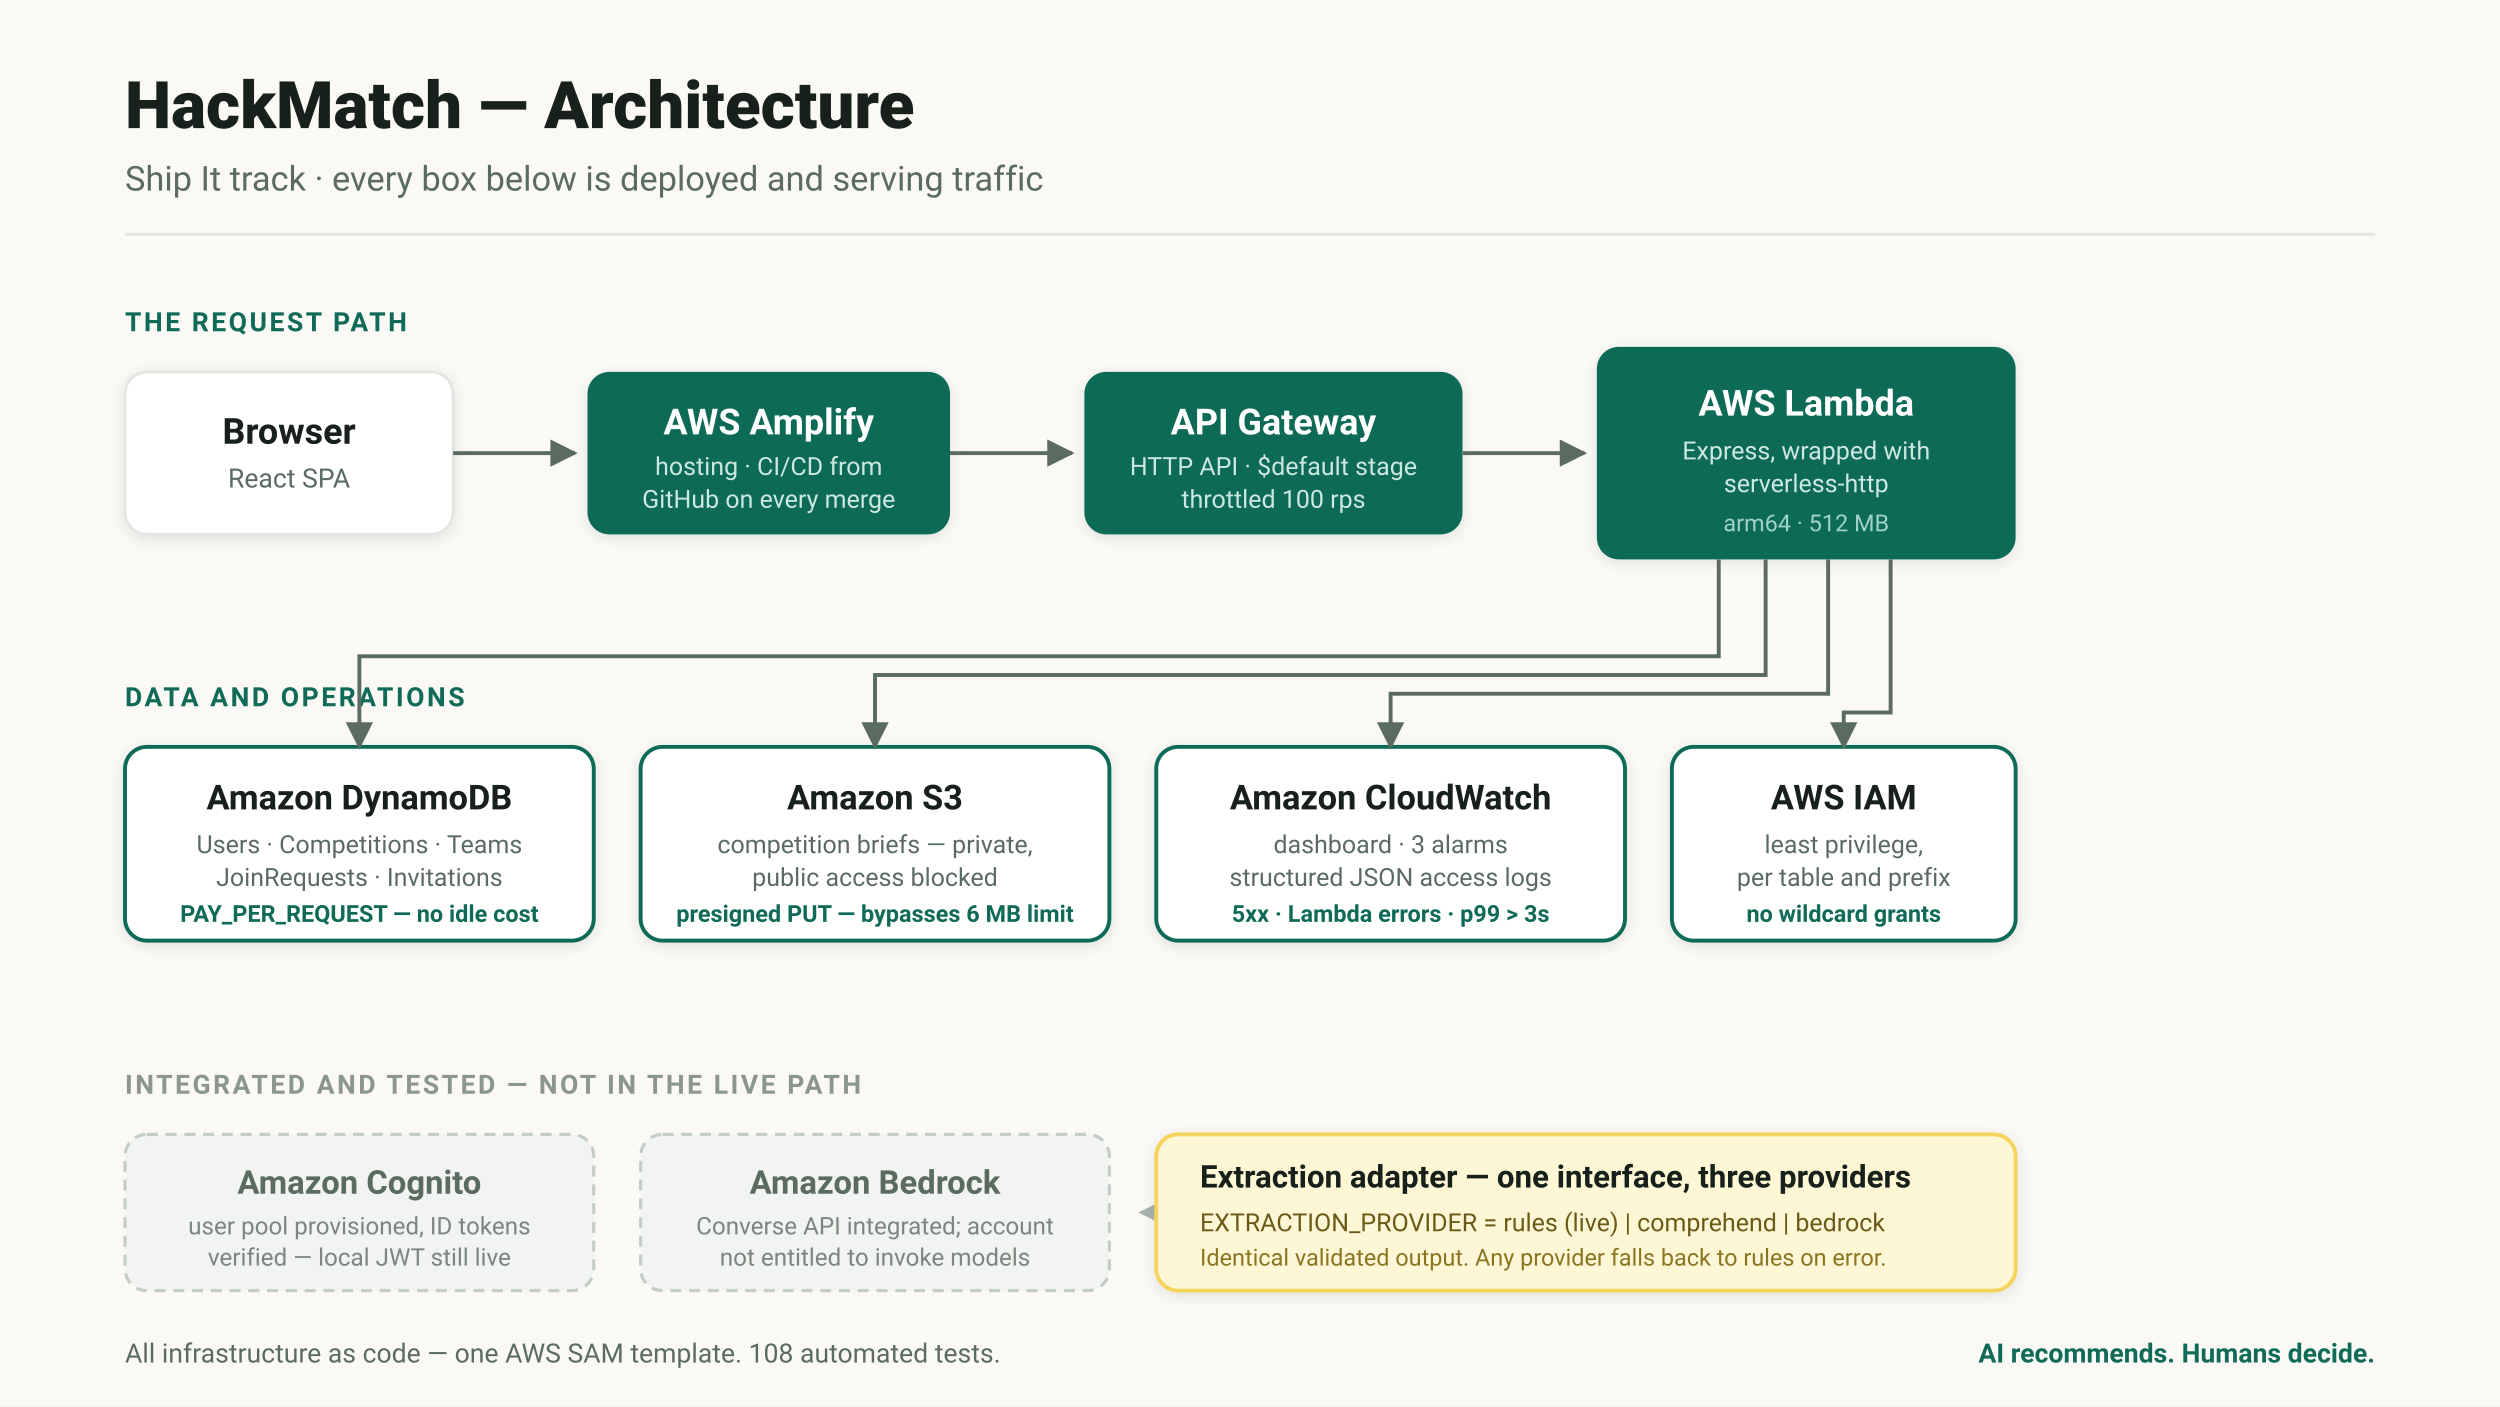
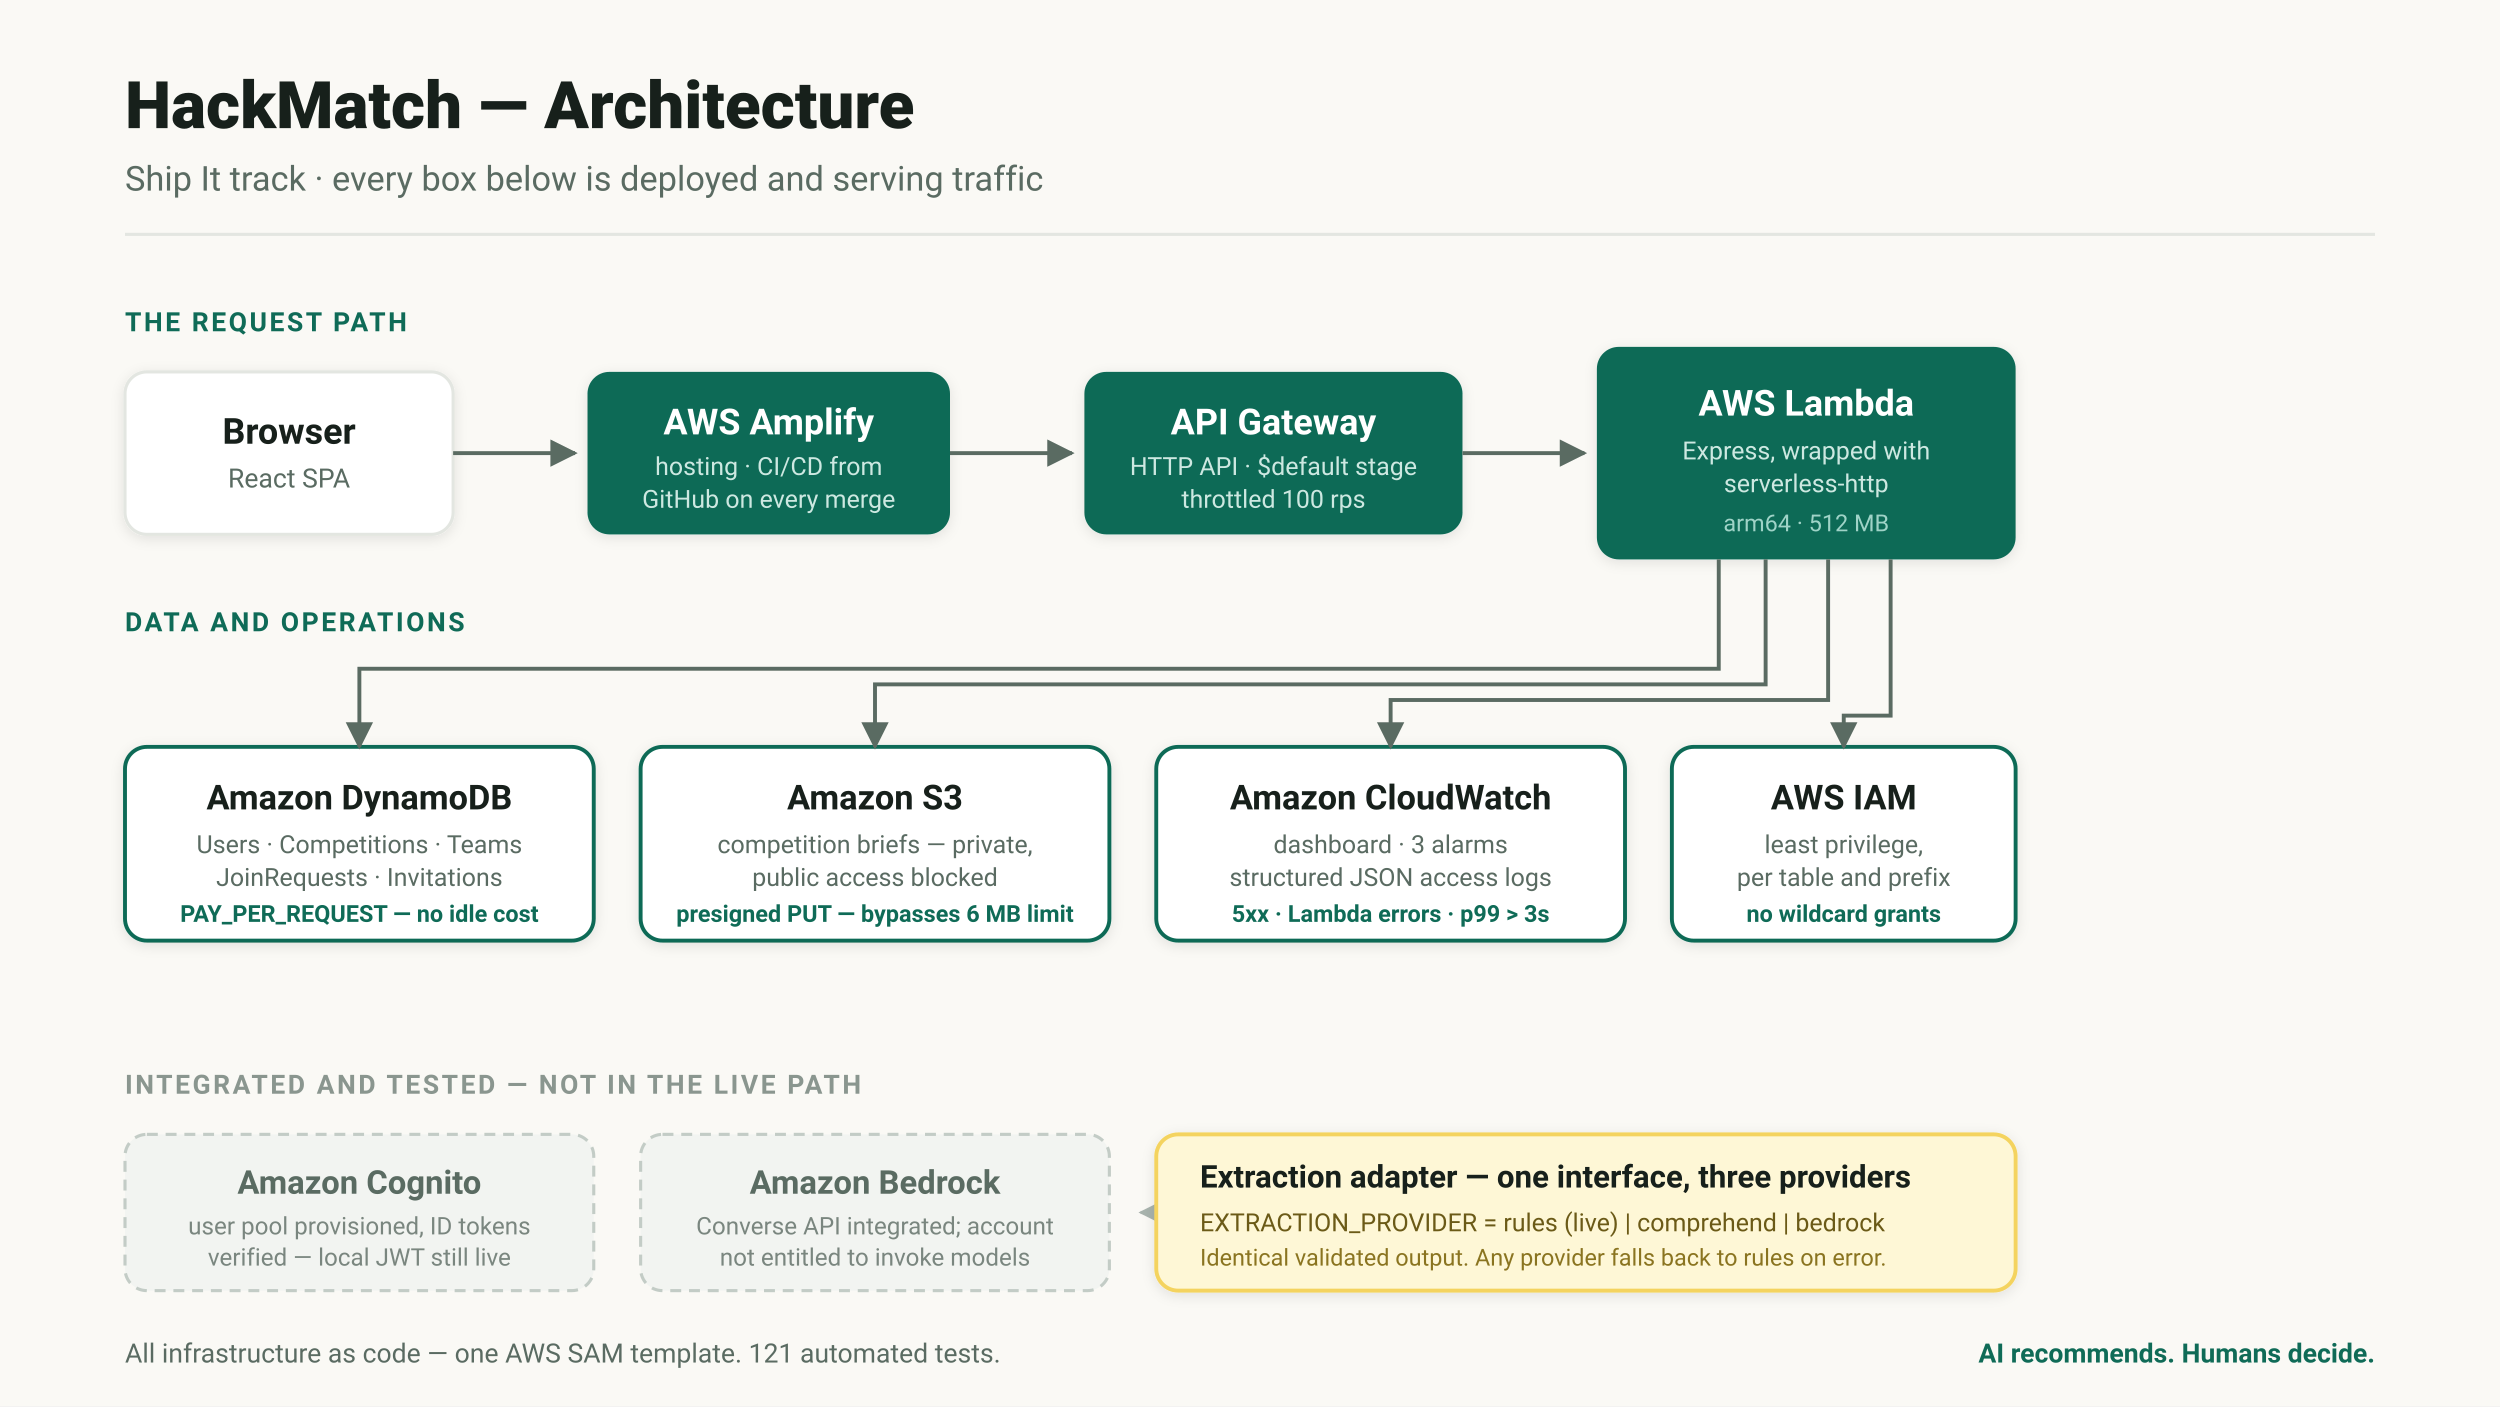
<svg xmlns="http://www.w3.org/2000/svg" viewBox="0 0 1600 900" width="1600" height="900" font-family="system-ui, -apple-system, 'Segoe UI', Roboto, sans-serif">
  <defs>
    <marker id="arrow" viewBox="0 0 10 10" refX="9" refY="5" markerWidth="7" markerHeight="7" orient="auto-start-reverse">
      <path d="M 0 0 L 10 5 L 0 10 z" fill="#5A6B62" />
    </marker>
    <marker id="arrowMuted" viewBox="0 0 10 10" refX="9" refY="5" markerWidth="7" markerHeight="7" orient="auto-start-reverse">
      <path d="M 0 0 L 10 5 L 0 10 z" fill="#A8B3AD" />
    </marker>
    <filter id="card" x="-20%" y="-20%" width="140%" height="140%">
      <feDropShadow dx="0" dy="2" stdDeviation="4" flood-color="#17201B" flood-opacity="0.10" />
    </filter>
  </defs>
  <rect width="1600" height="900" fill="#FAF9F5" />
  <text x="80" y="82" font-size="42" font-weight="800" fill="#17201B">HackMatch — Architecture</text>
  <text x="80" y="122" font-size="22" fill="#5A6B62">Ship It track · every box below is deployed and serving traffic</text>
  <line x1="80" y1="150" x2="1520" y2="150" stroke="#E3E6E1" stroke-width="2" />
  <text x="80" y="212" font-size="17" font-weight="700" fill="#0F6B57" letter-spacing="1.6">THE REQUEST PATH</text>
  <g filter="url(#card)">
    <rect x="80" y="238" width="210" height="104" rx="14" fill="#FFFFFF" stroke="#E3E6E1" stroke-width="2" />
  </g>
  <text x="185" y="284" font-size="23" font-weight="700" fill="#17201B" text-anchor="middle">Browser</text>
  <text x="185" y="312" font-size="17" fill="#5A6B62" text-anchor="middle">React SPA</text>
  <line x1="290" y1="290" x2="368" y2="290" stroke="#5A6B62" stroke-width="2.5" marker-end="url(#arrow)" />
  <g filter="url(#card)">
    <rect x="376" y="238" width="232" height="104" rx="14" fill="#0F6B57" />
  </g>
  <text x="492" y="278" font-size="23" font-weight="700" fill="#FFFFFF" text-anchor="middle">AWS Amplify</text>
  <text x="492" y="304" font-size="16" fill="#CDE8E1" text-anchor="middle">hosting · CI/CD from</text>
  <text x="492" y="325" font-size="16" fill="#CDE8E1" text-anchor="middle">GitHub on every merge</text>
  <line x1="608" y1="290" x2="686" y2="290" stroke="#5A6B62" stroke-width="2.5" marker-end="url(#arrow)" />
  <g filter="url(#card)">
    <rect x="694" y="238" width="242" height="104" rx="14" fill="#0F6B57" />
  </g>
  <text x="815" y="278" font-size="23" font-weight="700" fill="#FFFFFF" text-anchor="middle">API Gateway</text>
  <text x="815" y="304" font-size="16" fill="#CDE8E1" text-anchor="middle">HTTP API · $default stage</text>
  <text x="815" y="325" font-size="16" fill="#CDE8E1" text-anchor="middle">throttled 100 rps</text>
  <line x1="936" y1="290" x2="1014" y2="290" stroke="#5A6B62" stroke-width="2.5" marker-end="url(#arrow)" />
  <g filter="url(#card)">
    <rect x="1022" y="222" width="268" height="136" rx="14" fill="#0F6B57" />
  </g>
  <text x="1156" y="266" font-size="23" font-weight="700" fill="#FFFFFF" text-anchor="middle">AWS Lambda</text>
  <text x="1156" y="294" font-size="16" fill="#CDE8E1" text-anchor="middle">Express, wrapped with</text>
  <text x="1156" y="315" font-size="16" fill="#CDE8E1" text-anchor="middle">serverless-http</text>
  <text x="1156" y="340" font-size="15" fill="#9FD3C7" text-anchor="middle">arm64 · 512 MB</text>
-   <text x="80" y="452" font-size="17" font-weight="700" fill="#0F6B57" letter-spacing="1.6">DATA AND OPERATIONS</text>
+   <text x="80" y="404" font-size="17" font-weight="700" fill="#0F6B57" letter-spacing="1.6">DATA AND OPERATIONS</text>
  <g filter="url(#card)">
    <rect x="80" y="478" width="300" height="124" rx="14" fill="#FFFFFF" stroke="#0F6B57" stroke-width="2.5" />
  </g>
  <text x="230" y="518" font-size="22" font-weight="700" fill="#17201B" text-anchor="middle">Amazon DynamoDB</text>
  <text x="230" y="546" font-size="16" fill="#5A6B62" text-anchor="middle">Users · Competitions · Teams</text>
  <text x="230" y="567" font-size="16" fill="#5A6B62" text-anchor="middle">JoinRequests · Invitations</text>
  <text x="230" y="590" font-size="15" font-weight="600" fill="#0F6B57" text-anchor="middle">PAY_PER_REQUEST — no idle cost</text>
  <g filter="url(#card)">
    <rect x="410" y="478" width="300" height="124" rx="14" fill="#FFFFFF" stroke="#0F6B57" stroke-width="2.5" />
  </g>
  <text x="560" y="518" font-size="22" font-weight="700" fill="#17201B" text-anchor="middle">Amazon S3</text>
  <text x="560" y="546" font-size="16" fill="#5A6B62" text-anchor="middle">competition briefs — private,</text>
  <text x="560" y="567" font-size="16" fill="#5A6B62" text-anchor="middle">public access blocked</text>
  <text x="560" y="590" font-size="15" font-weight="600" fill="#0F6B57" text-anchor="middle">presigned PUT — bypasses 6 MB limit</text>
  <g filter="url(#card)">
    <rect x="740" y="478" width="300" height="124" rx="14" fill="#FFFFFF" stroke="#0F6B57" stroke-width="2.5" />
  </g>
  <text x="890" y="518" font-size="22" font-weight="700" fill="#17201B" text-anchor="middle">Amazon CloudWatch</text>
  <text x="890" y="546" font-size="16" fill="#5A6B62" text-anchor="middle">dashboard · 3 alarms</text>
  <text x="890" y="567" font-size="16" fill="#5A6B62" text-anchor="middle">structured JSON access logs</text>
  <text x="890" y="590" font-size="15" font-weight="600" fill="#0F6B57" text-anchor="middle">5xx · Lambda errors · p99 &gt; 3s</text>
  <g filter="url(#card)">
    <rect x="1070" y="478" width="220" height="124" rx="14" fill="#FFFFFF" stroke="#0F6B57" stroke-width="2.5" />
  </g>
  <text x="1180" y="518" font-size="22" font-weight="700" fill="#17201B" text-anchor="middle">AWS IAM</text>
  <text x="1180" y="546" font-size="16" fill="#5A6B62" text-anchor="middle">least privilege,</text>
  <text x="1180" y="567" font-size="16" fill="#5A6B62" text-anchor="middle">per table and prefix</text>
  <text x="1180" y="590" font-size="15" font-weight="600" fill="#0F6B57" text-anchor="middle">no wildcard grants</text>
-   <path d="M 1100 358 L 1100 420 L 230 420 L 230 478" fill="none" stroke="#5A6B62" stroke-width="2.5" marker-end="url(#arrow)" />
-   <path d="M 1130 358 L 1130 432 L 560 432 L 560 478" fill="none" stroke="#5A6B62" stroke-width="2.5" marker-end="url(#arrow)" />
-   <path d="M 1170 358 L 1170 444 L 890 444 L 890 478" fill="none" stroke="#5A6B62" stroke-width="2.5" marker-end="url(#arrow)" />
-   <path d="M 1210 358 L 1210 456 L 1180 456 L 1180 478" fill="none" stroke="#5A6B62" stroke-width="2.5" marker-end="url(#arrow)" />
+   <path d="M 1100 358 L 1100 428 L 230 428 L 230 478" fill="none" stroke="#5A6B62" stroke-width="2.5" marker-end="url(#arrow)" />
+   <path d="M 1130 358 L 1130 438 L 560 438 L 560 478" fill="none" stroke="#5A6B62" stroke-width="2.5" marker-end="url(#arrow)" />
+   <path d="M 1170 358 L 1170 448 L 890 448 L 890 478" fill="none" stroke="#5A6B62" stroke-width="2.5" marker-end="url(#arrow)" />
+   <path d="M 1210 358 L 1210 458 L 1180 458 L 1180 478" fill="none" stroke="#5A6B62" stroke-width="2.5" marker-end="url(#arrow)" />
  <text x="80" y="700" font-size="17" font-weight="700" fill="#8A968F" letter-spacing="1.6">INTEGRATED AND TESTED — NOT IN THE LIVE PATH</text>
  <g>
    <rect x="80" y="726" width="300" height="100" rx="14" fill="#F2F4F1" stroke="#C3CCC6" stroke-width="2" stroke-dasharray="7 5" />
  </g>
  <text x="230" y="764" font-size="21" font-weight="700" fill="#5A6B62" text-anchor="middle">Amazon Cognito</text>
  <text x="230" y="790" font-size="15.5" fill="#7A867F" text-anchor="middle">user pool provisioned, ID tokens</text>
  <text x="230" y="810" font-size="15.5" fill="#7A867F" text-anchor="middle">verified — local JWT still live</text>
  <g>
    <rect x="410" y="726" width="300" height="100" rx="14" fill="#F2F4F1" stroke="#C3CCC6" stroke-width="2" stroke-dasharray="7 5" />
  </g>
  <text x="560" y="764" font-size="21" font-weight="700" fill="#5A6B62" text-anchor="middle">Amazon Bedrock</text>
  <text x="560" y="790" font-size="15.5" fill="#7A867F" text-anchor="middle">Converse API integrated; account</text>
  <text x="560" y="810" font-size="15.5" fill="#7A867F" text-anchor="middle">not entitled to invoke models</text>
  <path d="M 1060 776 L 730 776" fill="none" stroke="#A8B3AD" stroke-width="2" stroke-dasharray="7 5" marker-end="url(#arrowMuted)" />
  <g filter="url(#card)">
    <rect x="740" y="726" width="550" height="100" rx="14" fill="#FEF7D6" stroke="#F4D35E" stroke-width="2.5" />
  </g>
  <text x="768" y="760" font-size="20" font-weight="700" fill="#17201B">Extraction adapter — one interface, three providers</text>
  <text x="768" y="788" font-size="16" fill="#6B5A17">EXTRACTION_PROVIDER = rules (live) | comprehend | bedrock</text>
  <text x="768" y="810" font-size="15" fill="#8A7420">Identical validated output. Any provider falls back to rules on error.</text>
  <text x="80" y="872" font-size="17" fill="#5A6B62">
-     All infrastructure as code — one AWS SAM template. 108 automated tests.
+     All infrastructure as code — one AWS SAM template. 121 automated tests.
  </text>
  <text x="1520" y="872" font-size="17" font-weight="600" fill="#0F6B57" text-anchor="end">AI recommends. Humans decide.</text>
</svg>
